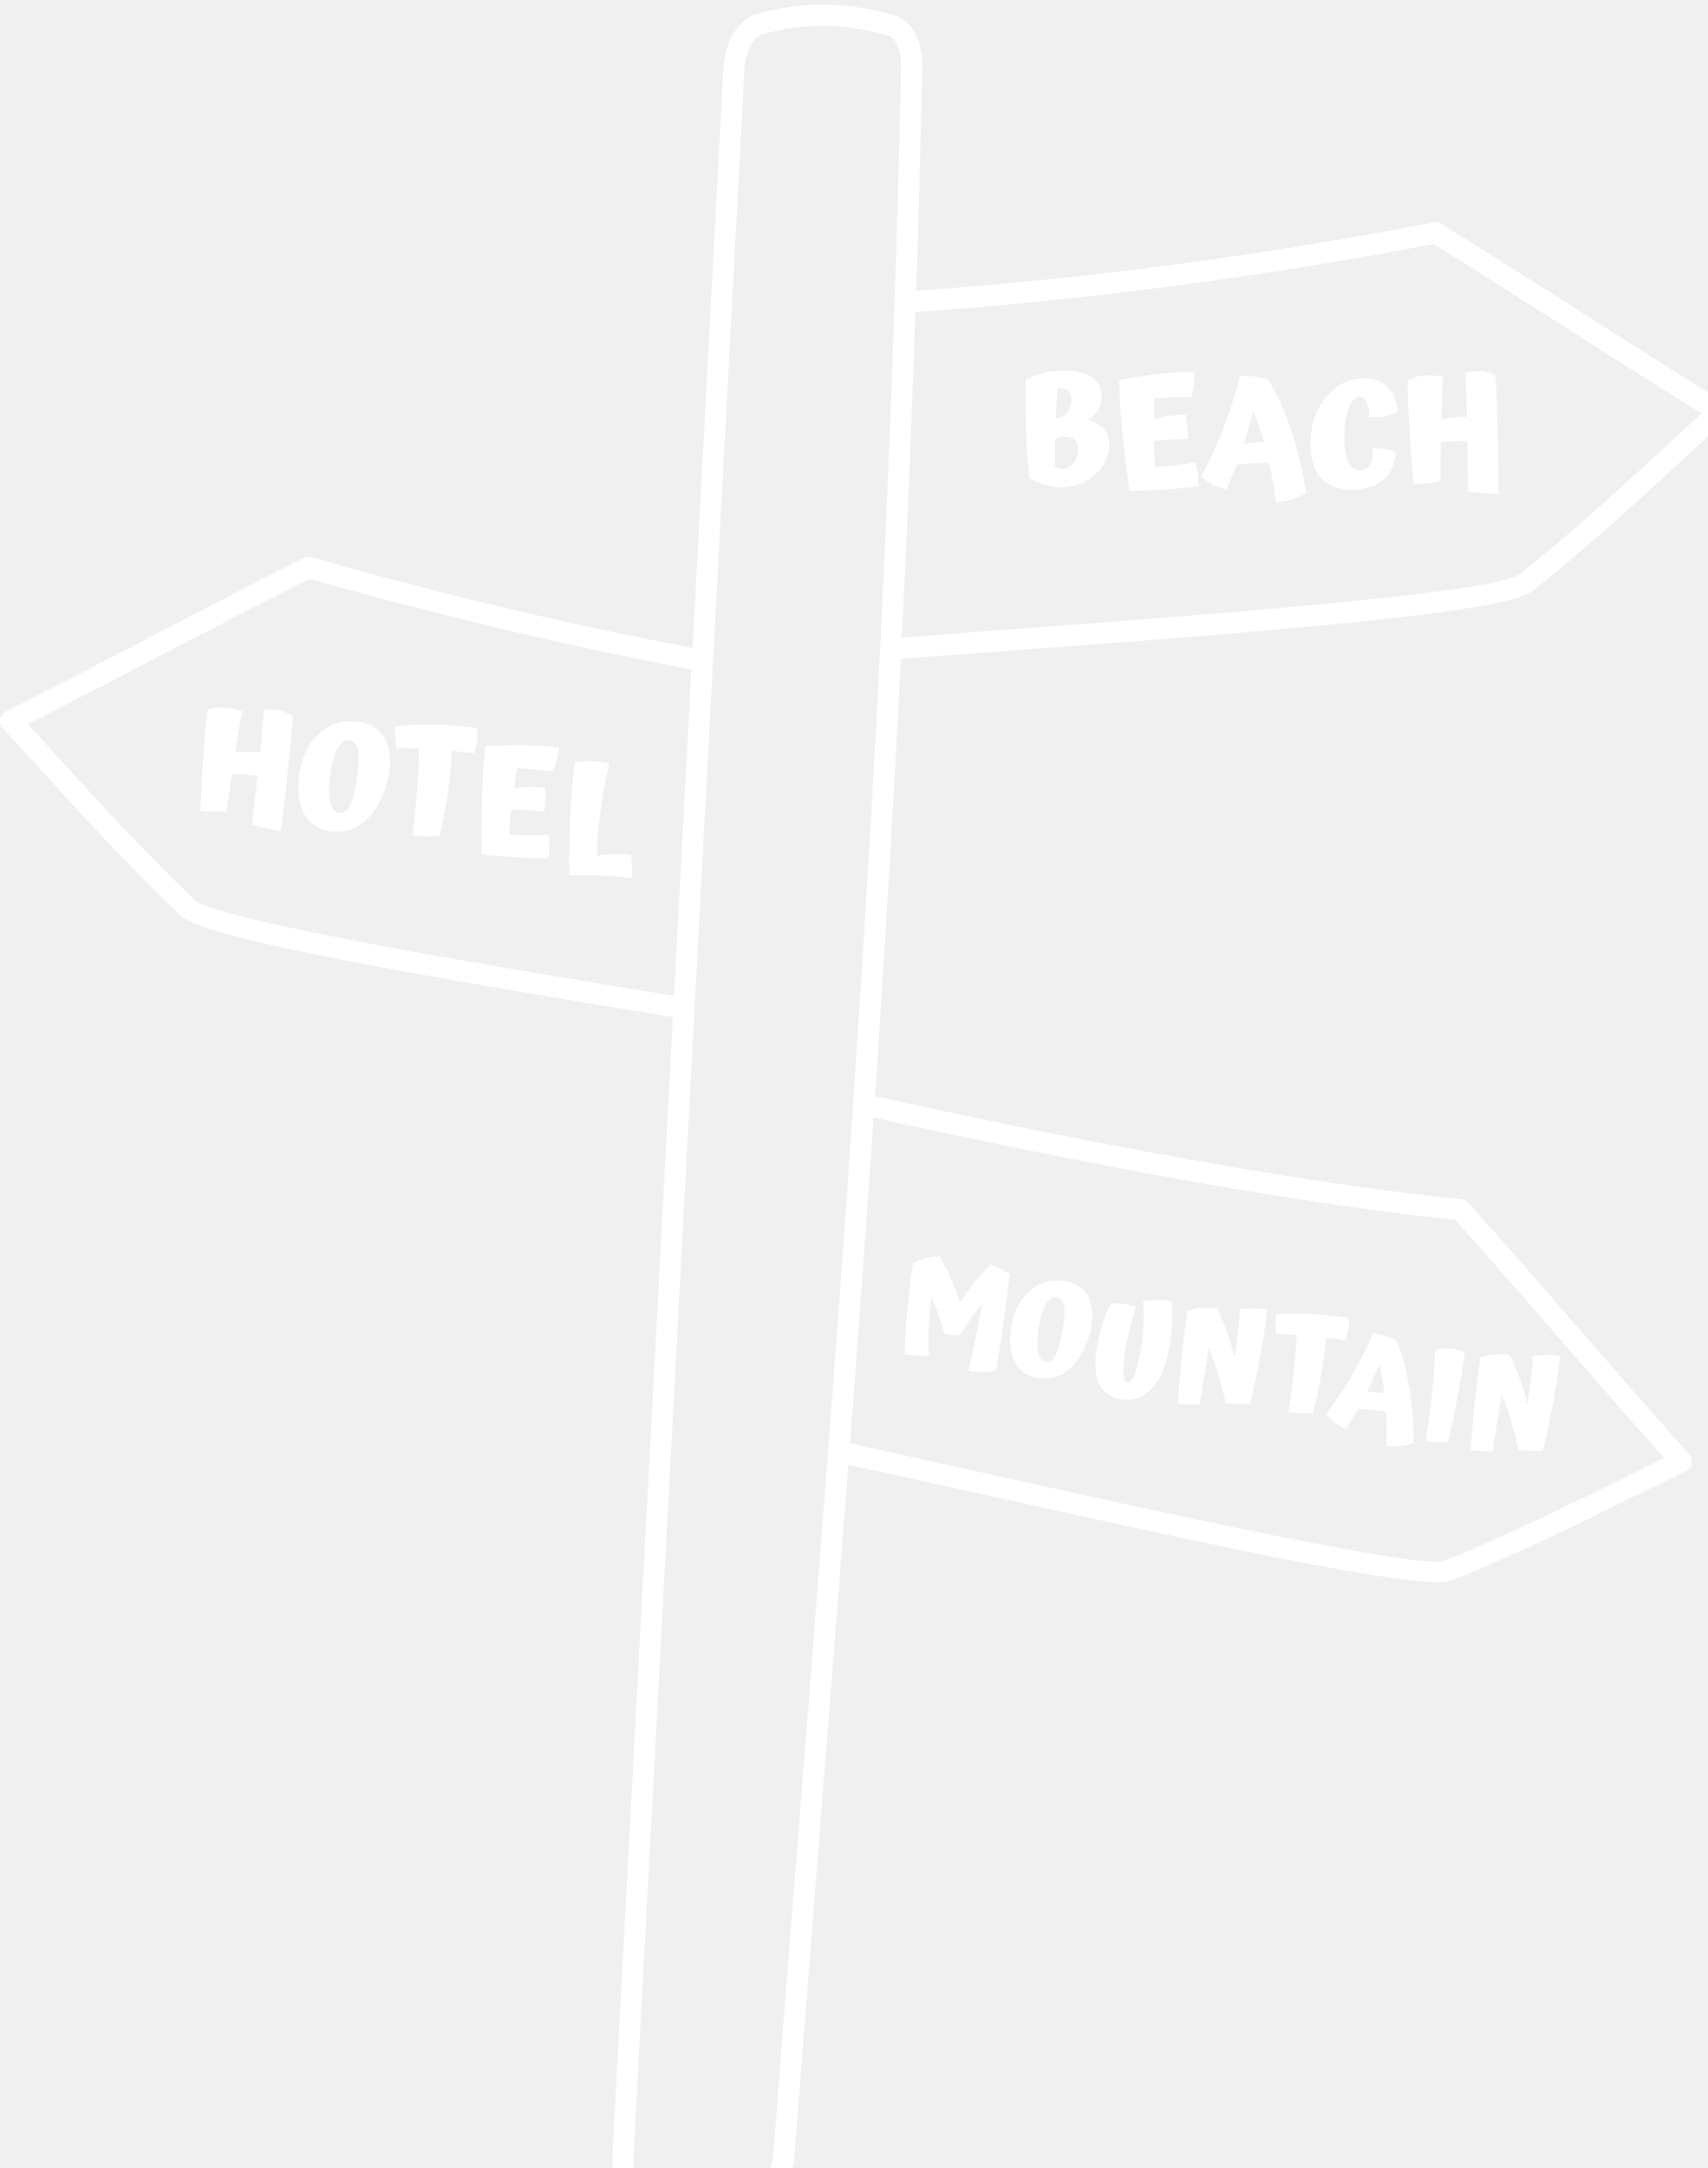
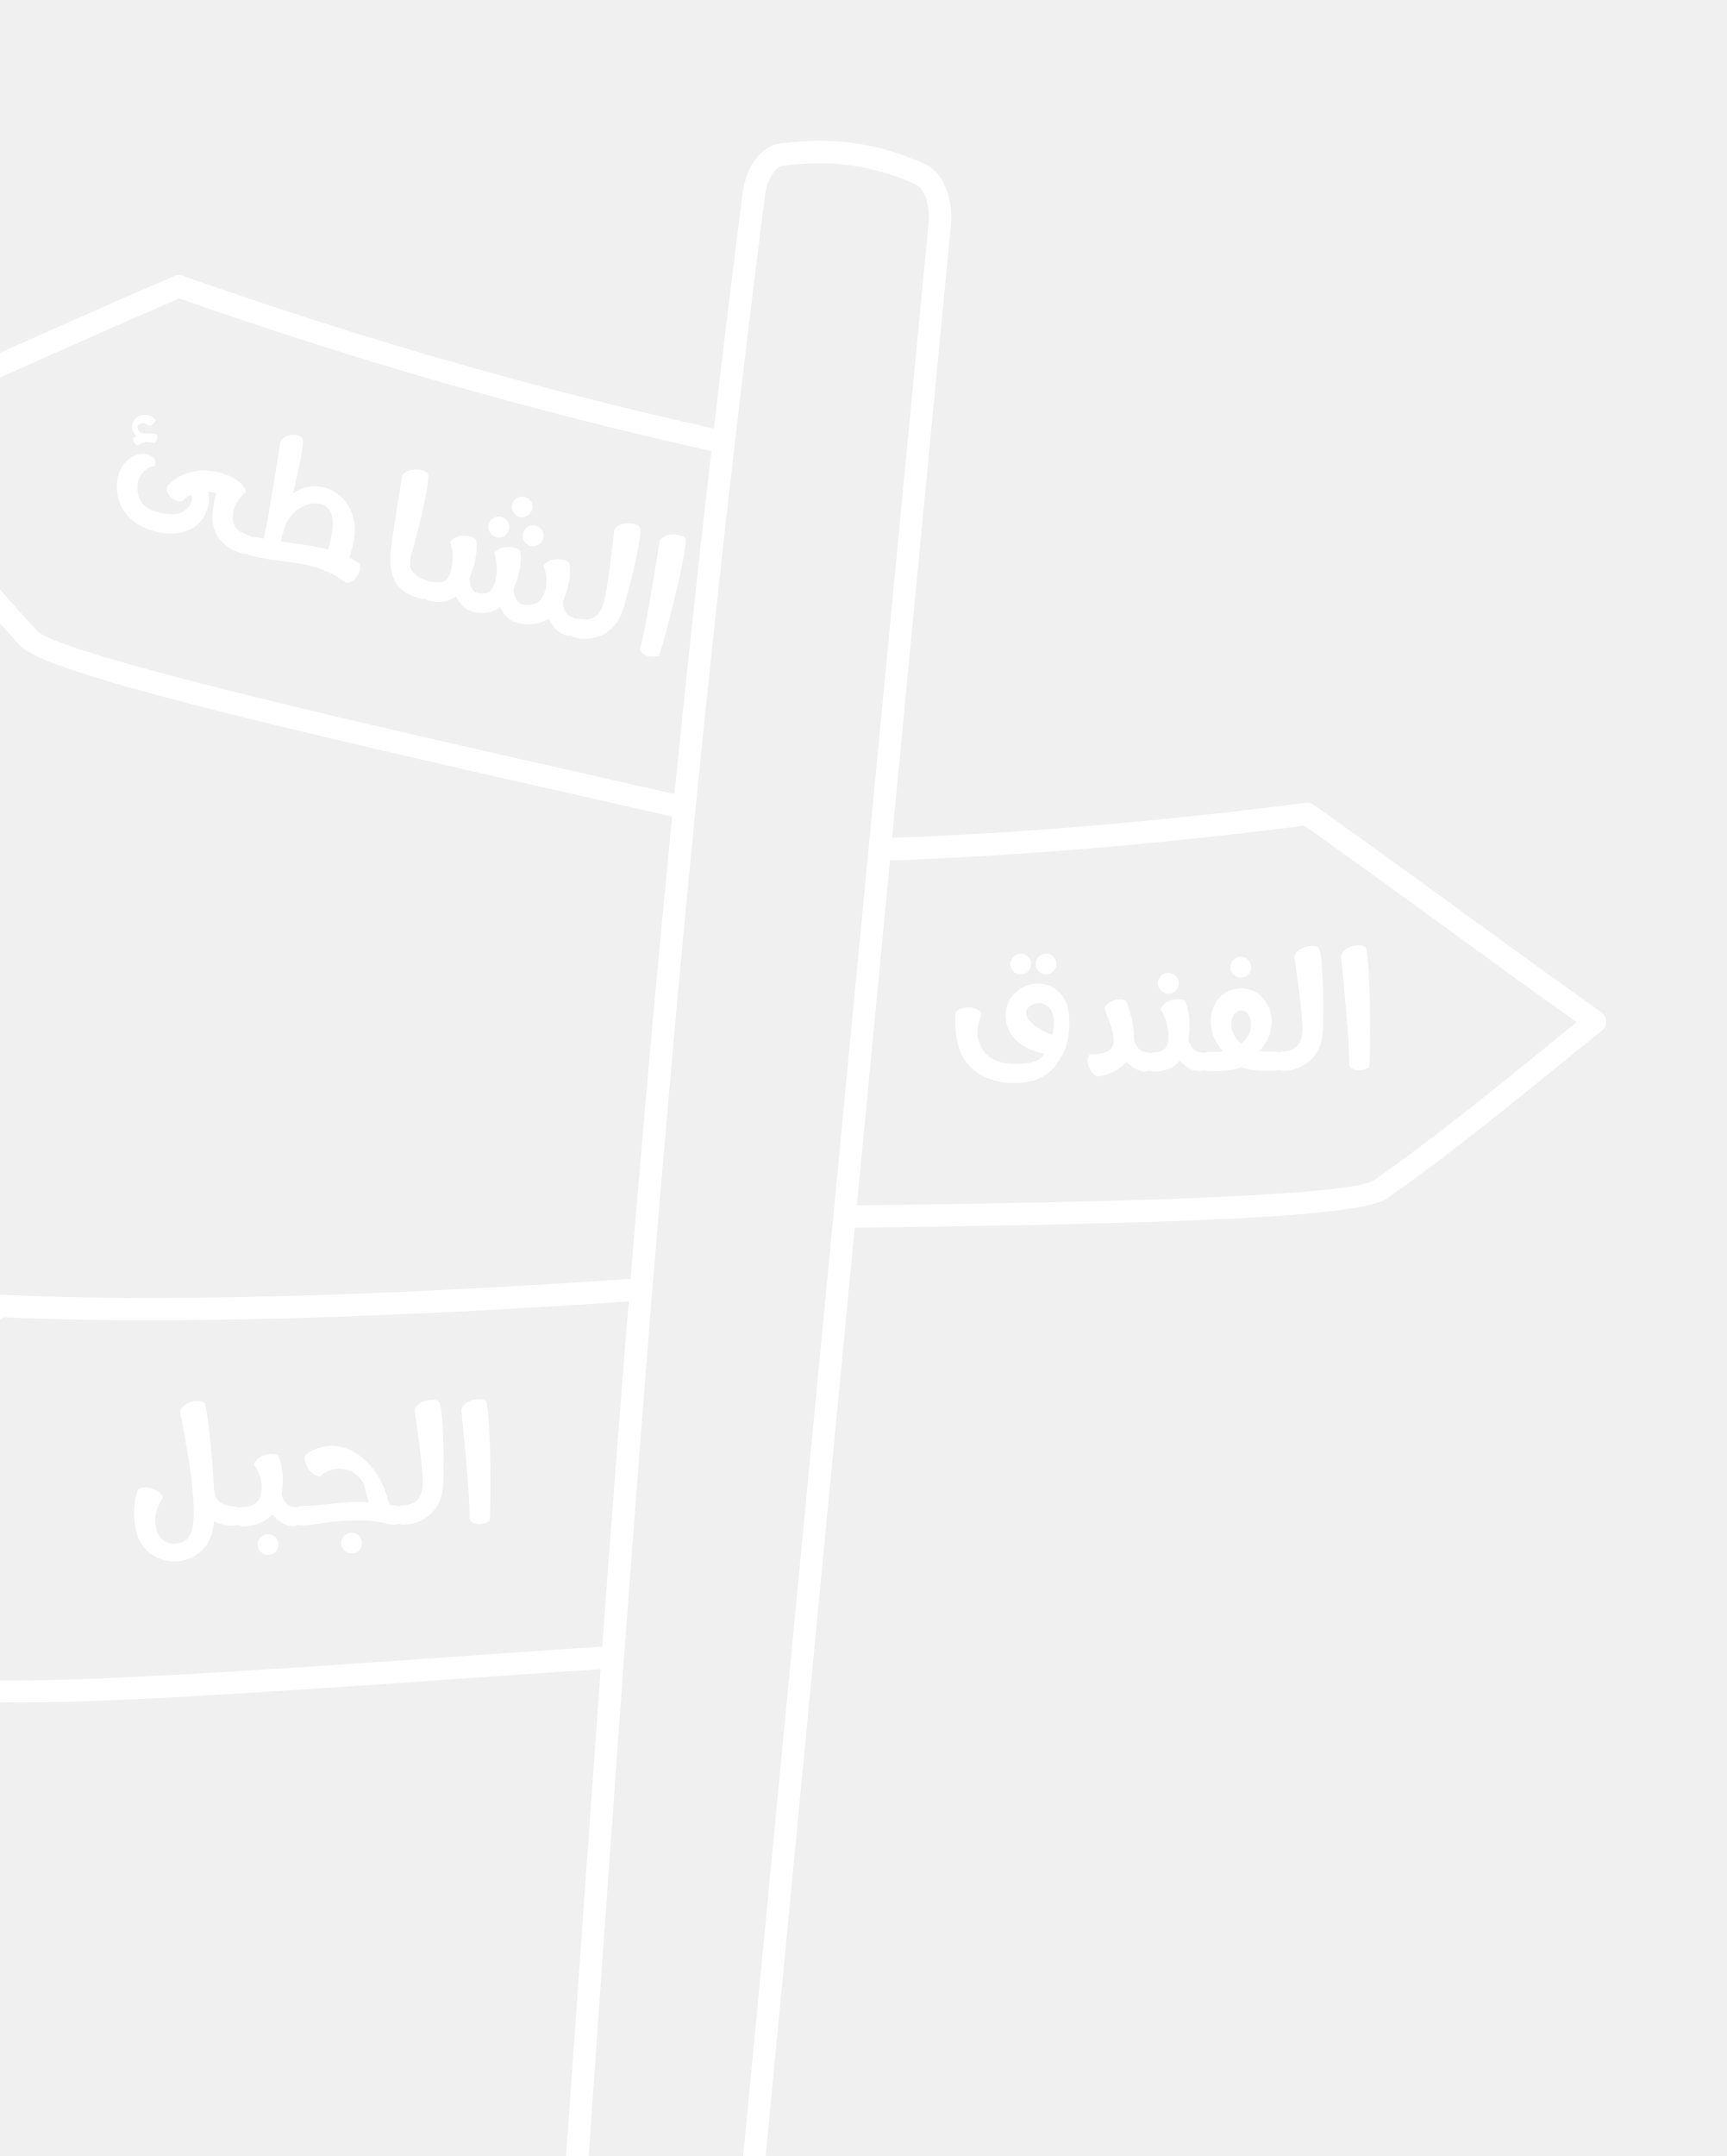
- <svg xmlns="http://www.w3.org/2000/svg" width="282" height="358" viewBox="0 0 282 358" fill="none">
-   <path d="M0.951 117.497C9.362 113.266 17.404 109.061 25.188 105.003C33.206 100.822 41.482 96.505 50.164 92.14C50.557 91.943 51 91.894 51.43 92.017C73.073 98.165 93.671 103.072 114.392 106.995L119.495 11.028C119.79 6.724 122.016 3.146 124.918 2.334C132.555 0.182 139.589 0.231 147.705 2.518C150.521 3.305 152.427 6.798 152.341 11.004C152.058 23.596 151.726 35.905 151.32 48.005C179.714 46.001 207.702 42.312 236.797 36.729C237.228 36.643 237.67 36.729 238.052 36.963C246.18 41.992 253.952 46.948 261.465 51.744C268.967 56.54 276.738 61.495 284.855 66.513C285.322 66.796 285.629 67.287 285.679 67.841C285.728 68.382 285.519 68.923 285.113 69.292C283.145 71.087 281.215 72.87 279.309 74.629C270.701 82.561 262.56 90.049 253.263 97.514C248.689 101.178 212.166 104.117 161.072 107.868C156.841 108.175 152.747 108.483 148.799 108.778C147.729 129.966 146.512 150.736 145.159 171.407C145.159 171.481 145.184 171.555 145.184 171.629C145.184 171.678 145.147 171.715 145.135 171.764C144.938 174.85 144.729 177.925 144.52 181.011C168.032 186.213 210.445 194.993 241.347 198.006C241.778 198.043 242.184 198.252 242.479 198.584C248.947 205.802 255.071 212.849 260.986 219.649C266.765 226.289 272.73 233.151 279.013 240.173C279.382 240.579 279.53 241.132 279.419 241.673C279.309 242.214 278.964 242.669 278.472 242.903C276.037 244.096 273.627 245.276 271.242 246.444C260.777 251.597 250.902 256.454 239.921 260.943C237.67 261.865 228.927 260.684 215.019 258.004C201.419 255.384 182.874 251.326 160.629 246.383C153.484 244.797 146.549 243.259 140.117 241.857C138.556 262.394 136.908 283.237 135.223 304.696C133.895 321.555 132.542 338.685 131.19 356.233C130.882 360.205 128.533 363.292 125.767 363.402L106.94 364.804C106.595 364.816 106.263 364.792 105.931 364.73C104.984 364.546 104.099 364.054 103.361 363.292C101.775 361.668 100.951 358.951 101.148 356.024L111.145 167.952C89.269 164.386 71.376 161.348 57.972 158.766C41.519 155.593 31.804 153.085 29.726 151.117C21.13 142.903 13.703 134.737 5.833 126.117C4.062 124.174 2.279 122.219 0.459 120.239C0.09 119.833 -0.07 119.28 0.028 118.739C0.127 118.198 0.471 117.743 0.963 117.497H0.951ZM160.801 104.376C195.122 101.855 246.979 98.055 251.062 94.784C260.26 87.393 268.364 79.941 276.923 72.059C278.288 70.804 279.653 69.538 281.043 68.271C273.615 63.66 266.483 59.11 259.572 54.695C252.243 50.022 244.68 45.189 236.785 40.295C207.666 45.853 179.64 49.518 151.197 51.523C150.57 69.87 149.82 87.725 148.959 105.261C152.783 104.978 156.731 104.683 160.801 104.388V104.376ZM161.391 242.989C192.208 249.826 234.412 259.184 238.605 257.721C249.463 253.281 259.301 248.436 269.704 243.321C271.414 242.485 273.135 241.636 274.869 240.775C269.139 234.332 263.654 228.036 258.354 221.936C252.575 215.296 246.611 208.434 240.327 201.412C209.547 198.326 167.798 189.718 144.286 184.528C143.069 202.396 141.765 220.264 140.4 238.353C146.979 239.779 154.075 241.366 161.404 242.989H161.391ZM104.628 356.233C104.628 356.233 104.628 356.245 104.628 356.258C104.468 358.57 105.193 360.18 105.857 360.869C106.312 361.336 106.669 361.324 106.731 361.324L125.558 359.935C126.308 359.91 127.513 358.348 127.697 355.987C129.05 338.427 130.403 321.297 131.731 304.438C135.076 262.037 138.224 222.084 140.929 182.057C140.929 182.044 140.929 182.02 140.929 182.007C142.589 157.339 144.089 132.634 145.356 107.315C145.356 107.302 145.356 107.29 145.356 107.278C145.356 107.229 145.368 107.179 145.368 107.13C146.29 88.512 147.102 69.55 147.754 50.022C147.754 50.022 147.754 50.022 147.754 49.998C147.754 49.973 147.754 49.961 147.754 49.936C148.184 37.196 148.541 24.211 148.836 10.917C148.898 8.187 147.803 6.171 146.758 5.876C145.454 5.507 144.175 5.212 142.921 4.966C137.018 3.822 131.62 4.068 125.853 5.691C124.598 6.048 123.172 8.224 122.975 11.237L104.628 356.221V356.233ZM8.403 123.768C16.236 132.352 23.627 140.468 32.124 148.596C35.801 152.101 85.58 160.266 111.33 164.447L114.195 110.524C93.437 106.601 72.778 101.707 51.123 95.571C42.687 99.813 34.62 104.031 26.799 108.102C19.642 111.828 12.264 115.677 4.578 119.575C5.87 120.977 7.136 122.379 8.403 123.756V123.768Z" fill="white" />
-   <path d="M183.207 73.215C183.207 75.256 182.42 76.978 180.846 78.367C179.272 79.769 177.353 80.458 175.09 80.458C174.254 80.458 173.418 80.335 172.557 80.076C171.696 79.818 170.86 79.449 170.036 78.933C169.815 76.99 169.655 74.985 169.544 72.919C169.434 70.841 169.385 68.652 169.385 66.341C169.385 65.332 169.385 64.57 169.397 64.066C169.397 63.561 169.422 63.094 169.434 62.651C170.405 62.184 171.414 61.815 172.459 61.569C173.504 61.323 174.549 61.188 175.582 61.188C177.648 61.188 179.235 61.545 180.317 62.27C181.399 62.983 181.94 64.016 181.94 65.369C181.94 66.193 181.756 66.943 181.387 67.607C181.018 68.271 180.489 68.849 179.776 69.341C180.858 69.661 181.694 70.165 182.297 70.854C182.899 71.53 183.194 72.329 183.194 73.215H183.207ZM174.254 77.076C174.488 77.199 174.709 77.285 174.918 77.346C175.127 77.408 175.324 77.433 175.533 77.433C176.209 77.433 176.8 77.113 177.316 76.449C177.821 75.797 178.079 75.047 178.079 74.223C178.079 73.534 177.882 73.006 177.488 72.637C177.095 72.28 176.505 72.096 175.742 72.096C175.521 72.096 175.287 72.12 175.054 72.169C174.82 72.219 174.549 72.305 174.267 72.428C174.254 72.661 174.242 72.919 174.242 73.178C174.242 73.436 174.242 73.842 174.242 74.383C174.242 75.145 174.242 75.711 174.242 76.08C174.242 76.449 174.242 76.793 174.267 77.088L174.254 77.076ZM176.984 66.082C176.984 65.406 176.8 64.902 176.431 64.558C176.062 64.225 175.509 64.053 174.783 64.053H174.709C174.623 65 174.549 65.898 174.488 66.746C174.426 67.595 174.377 68.406 174.34 69.181C175.201 68.997 175.865 68.64 176.308 68.099C176.763 67.558 176.984 66.882 176.984 66.082Z" fill="white" />
-   <path d="M197.926 80.236C197.434 80.384 195.86 80.568 193.204 80.765C190.548 80.962 188.334 81.06 186.551 81.06C186.133 78.379 185.752 75.256 185.408 71.677C185.064 68.099 184.879 65.135 184.842 62.75C187.449 62.27 189.724 61.914 191.642 61.705C193.561 61.495 195.455 61.397 197.299 61.397C197.299 62.024 197.262 62.688 197.188 63.377C197.115 64.078 196.992 64.803 196.82 65.566C195.873 65.566 194.889 65.578 193.868 65.615C192.848 65.652 191.79 65.701 190.696 65.763C190.659 66.132 190.634 66.562 190.622 67.041C190.61 67.521 190.585 68.247 190.573 69.206C191.433 68.948 192.306 68.763 193.167 68.652C194.028 68.542 194.913 68.48 195.811 68.48C195.946 69.07 196.045 69.673 196.119 70.3C196.18 70.927 196.217 71.665 196.217 72.501C195.258 72.501 194.299 72.526 193.339 72.587C192.393 72.649 191.47 72.723 190.573 72.821C190.585 73.584 190.61 74.321 190.646 75.047C190.683 75.772 190.733 76.461 190.794 77.125C191.286 77.125 192.319 77.027 193.893 76.842C195.467 76.645 196.66 76.473 197.447 76.326C197.582 76.682 197.693 77.26 197.791 78.06C197.877 78.859 197.926 79.597 197.926 80.249V80.236Z" fill="white" />
-   <path d="M215.77 81.392C215.179 81.773 214.466 82.105 213.642 82.364C212.818 82.622 211.834 82.819 210.703 82.954C210.605 81.945 210.47 80.888 210.285 79.781C210.113 78.675 209.879 77.555 209.609 76.412C208.527 76.424 207.555 76.461 206.682 76.51C205.821 76.559 204.997 76.633 204.235 76.732C203.964 77.494 203.682 78.219 203.399 78.908C203.104 79.597 202.821 80.236 202.526 80.802C201.689 80.667 200.915 80.396 200.177 80.003C199.439 79.609 198.861 79.142 198.431 78.601C199.734 76.191 200.878 73.756 201.849 71.309C202.821 68.861 203.829 65.775 204.887 62.049C205.711 62.049 206.461 62.086 207.137 62.172C207.801 62.246 208.551 62.393 209.363 62.59C210.838 64.914 212.105 67.681 213.199 70.89C214.282 74.1 215.13 77.605 215.757 81.417L215.77 81.392ZM207.014 67.828C206.793 68.652 206.547 69.525 206.276 70.46C206.006 71.382 205.711 72.329 205.415 73.288C205.993 73.202 206.559 73.141 207.1 73.092C207.654 73.043 208.207 73.006 208.773 72.993C208.49 72.046 208.194 71.149 207.912 70.288C207.629 69.427 207.334 68.615 207.026 67.841L207.014 67.828Z" fill="white" />
-   <path d="M226.665 74.063C227.353 74.002 228.091 74.038 228.866 74.174C229.641 74.321 230.194 74.518 230.526 74.764C230.391 76.707 229.678 78.207 228.399 79.277C227.12 80.347 225.374 80.876 223.148 80.876C221.045 80.876 219.41 80.224 218.217 78.921C217.024 77.617 216.434 75.772 216.446 73.387C216.446 70.312 217.294 67.73 218.991 65.627C220.688 63.525 222.828 62.467 225.398 62.467C226.972 62.467 228.239 62.959 229.21 63.93C230.182 64.902 230.735 66.254 230.883 67.988C229.985 68.382 229.21 68.628 228.571 68.751C227.931 68.874 227.12 68.923 226.136 68.923C226.136 67.829 226.001 66.98 225.718 66.39C225.435 65.799 225.042 65.504 224.537 65.504C223.824 65.504 223.234 66.156 222.754 67.447C222.275 68.751 222.041 70.312 222.041 72.145C222.041 73.928 222.25 75.305 222.681 76.252C223.111 77.211 223.726 77.678 224.525 77.678C225.337 77.678 225.927 77.359 226.308 76.719C226.677 76.08 226.8 75.182 226.665 74.038V74.063Z" fill="white" />
-   <path d="M247.041 62.073C247.176 64.84 247.287 68.074 247.373 71.788C247.459 75.502 247.509 78.748 247.509 81.552C246.574 81.552 245.615 81.503 244.606 81.429C243.61 81.343 242.885 81.232 242.442 81.097C242.442 80.003 242.442 78.724 242.417 77.248C242.405 75.785 242.393 74.297 242.368 72.796C241.532 72.809 240.757 72.846 240.032 72.883C239.306 72.919 238.618 72.981 237.978 73.067C237.954 73.916 237.941 74.801 237.941 75.736C237.941 76.67 237.929 77.9 237.929 79.412C237.486 79.548 236.81 79.671 235.912 79.769C235.002 79.867 234.191 79.917 233.453 79.917C233.096 75.613 232.863 72.157 232.715 69.525C232.567 66.894 232.506 64.668 232.506 62.824C232.912 62.553 233.416 62.344 234.031 62.196C234.646 62.049 235.273 61.975 235.912 61.975C236.392 61.975 236.822 62 237.204 62.049C237.597 62.098 237.978 62.172 238.372 62.282C238.31 63.045 238.249 64.016 238.187 65.209C238.138 66.402 238.089 67.742 238.052 69.23C238.802 69.12 239.515 69.021 240.216 68.948C240.905 68.874 241.606 68.825 242.307 68.812C242.27 67.349 242.221 65.984 242.159 64.73C242.098 63.475 242.024 62.43 241.962 61.581C242.368 61.483 242.75 61.409 243.094 61.36C243.438 61.311 243.807 61.286 244.176 61.286C244.717 61.286 245.246 61.36 245.75 61.508C246.254 61.655 246.685 61.852 247.041 62.098V62.073Z" fill="white" />
-   <path d="M48.381 118.37C48.172 121.051 47.877 124.186 47.495 127.765C47.126 131.355 46.757 134.491 46.413 137.184C45.515 137.074 44.593 136.901 43.634 136.705C42.675 136.496 41.998 136.299 41.593 136.115C41.728 135.057 41.876 133.815 42.048 132.401C42.208 130.987 42.38 129.56 42.552 128.109C41.752 128.023 40.99 127.949 40.289 127.9C39.576 127.851 38.912 127.826 38.285 127.826C38.162 128.638 38.039 129.486 37.916 130.396C37.793 131.294 37.633 132.475 37.448 133.938C37.006 134.012 36.342 134.049 35.456 134.024C34.571 134.012 33.772 133.95 33.071 133.864C33.267 129.683 33.452 126.314 33.649 123.756C33.833 121.21 34.054 119.046 34.276 117.275C34.706 117.066 35.223 116.931 35.825 116.857C36.428 116.783 37.043 116.796 37.67 116.869C38.125 116.931 38.543 117.005 38.912 117.103C39.281 117.201 39.65 117.324 40.006 117.472C39.846 118.198 39.662 119.132 39.465 120.276C39.268 121.419 39.059 122.711 38.838 124.137C39.576 124.113 40.277 124.113 40.953 124.137C41.63 124.149 42.306 124.186 42.982 124.26C43.13 122.846 43.253 121.53 43.339 120.3C43.425 119.083 43.499 118.062 43.536 117.238C43.941 117.189 44.31 117.165 44.655 117.165C44.999 117.165 45.343 117.177 45.7 117.226C46.216 117.3 46.721 117.435 47.188 117.632C47.655 117.829 48.049 118.075 48.368 118.37H48.381Z" fill="white" />
-   <path d="M59.116 119.194C61.071 119.452 62.51 120.288 63.408 121.69C64.305 123.104 64.613 124.973 64.305 127.322C64.146 128.589 63.801 129.855 63.285 131.122C62.768 132.388 62.153 133.483 61.416 134.405C60.506 135.512 59.473 136.299 58.317 136.791C57.161 137.27 55.894 137.43 54.541 137.258C52.586 137 51.147 136.053 50.25 134.405C49.352 132.757 49.069 130.654 49.401 128.084C49.782 125.145 50.864 122.846 52.66 121.186C54.455 119.526 56.595 118.862 59.091 119.181L59.116 119.194ZM55.992 134.221C56.73 134.319 57.345 133.889 57.825 132.929C58.317 131.97 58.71 130.322 59.018 128.011C59.276 126.018 59.3 124.567 59.091 123.694C58.882 122.821 58.403 122.329 57.653 122.231C56.903 122.133 56.251 122.6 55.722 123.621C55.181 124.641 54.787 126.129 54.529 128.072C54.283 129.929 54.295 131.392 54.541 132.474C54.787 133.557 55.279 134.135 55.992 134.233V134.221Z" fill="white" />
-   <path d="M72.63 138.02C71.893 138.107 71.167 138.143 70.466 138.131C69.765 138.131 68.978 138.057 68.117 137.947C68.412 135.672 68.671 133.212 68.88 130.556C69.089 127.9 69.212 125.6 69.224 123.645C69.015 123.645 68.597 123.621 67.982 123.596C67.367 123.571 66.556 123.547 65.523 123.51C65.387 122.92 65.301 122.305 65.264 121.69C65.227 121.075 65.252 120.485 65.326 119.907C67.625 119.698 69.814 119.612 71.868 119.661C73.934 119.698 76.246 119.894 78.803 120.227C78.853 120.509 78.865 120.829 78.865 121.186C78.865 121.542 78.828 121.924 78.779 122.354C78.742 122.649 78.681 122.956 78.594 123.301C78.508 123.633 78.398 124.002 78.238 124.395C77.623 124.321 77.008 124.235 76.418 124.174C75.828 124.112 75.25 124.051 74.672 124.014C74.61 125.022 74.524 126.08 74.413 127.174C74.303 128.269 74.18 129.388 74.02 130.544C73.885 131.614 73.7 132.77 73.467 133.999C73.245 135.229 72.962 136.569 72.618 138.02H72.63Z" fill="white" />
-   <path d="M90.597 141.685C90.105 141.771 88.568 141.747 85.986 141.611C83.403 141.476 81.251 141.292 79.542 141.07C79.468 138.439 79.493 135.377 79.603 131.884C79.714 128.392 79.898 125.502 80.169 123.215C82.739 123.067 84.977 123.018 86.859 123.055C88.74 123.092 90.572 123.227 92.343 123.461C92.269 124.063 92.146 124.69 91.987 125.355C91.827 126.019 91.618 126.707 91.359 127.42C90.449 127.297 89.49 127.199 88.506 127.101C87.522 127.002 86.49 126.929 85.432 126.855C85.346 127.211 85.272 127.617 85.198 128.072C85.125 128.527 85.014 129.228 84.879 130.15C85.74 130.015 86.6 129.941 87.449 129.941C88.297 129.941 89.158 129.991 90.019 130.101C90.08 130.691 90.093 131.282 90.08 131.897C90.068 132.511 90.007 133.212 89.908 134.024C88.974 133.901 88.051 133.815 87.129 133.753C86.207 133.692 85.309 133.655 84.424 133.643C84.35 134.381 84.276 135.094 84.215 135.795C84.153 136.496 84.116 137.172 84.104 137.812C84.571 137.873 85.592 137.91 87.129 137.922C88.666 137.922 89.835 137.922 90.621 137.873C90.708 138.23 90.744 138.808 90.732 139.582C90.732 140.369 90.671 141.07 90.597 141.71V141.685Z" fill="white" />
-   <path d="M104.234 141.193C104.308 141.636 104.357 142.251 104.382 143.038C104.406 143.825 104.382 144.489 104.308 145.018C102.685 144.809 101.135 144.661 99.647 144.587C98.159 144.513 96.29 144.477 94.04 144.501C93.966 142.029 94.015 138.918 94.187 135.168C94.36 131.417 94.618 128.306 94.938 125.834C95.712 125.736 96.475 125.686 97.213 125.686C97.95 125.686 98.676 125.723 99.401 125.822C99.61 125.846 99.82 125.883 100.029 125.92C100.225 125.957 100.447 126.006 100.668 126.068C100.434 126.867 100.188 127.937 99.93 129.277C99.672 130.618 99.438 132.056 99.242 133.581C98.959 135.795 98.774 137.43 98.688 138.512C98.602 139.595 98.578 140.517 98.615 141.304C99.561 141.156 100.533 141.082 101.529 141.058C102.525 141.033 103.423 141.083 104.234 141.193Z" fill="white" />
-   <path d="M164.576 226.302C163.728 226.474 162.965 226.572 162.277 226.572C161.588 226.572 160.801 226.511 159.94 226.375C160.297 224.937 160.678 223.264 161.072 221.334C161.465 219.403 161.871 217.349 162.277 215.185C161.6 215.997 160.949 216.833 160.334 217.718C159.719 218.591 159.141 219.501 158.588 220.448C158.219 220.497 157.801 220.485 157.309 220.424C156.817 220.362 156.362 220.251 155.919 220.092C155.649 219.083 155.341 218.099 155.009 217.116C154.677 216.144 154.308 215.185 153.903 214.25C153.62 215.997 153.447 217.73 153.374 219.477C153.3 221.211 153.337 222.686 153.484 223.867C153.079 223.916 152.464 223.928 151.652 223.879C150.84 223.842 150.09 223.768 149.414 223.658C149.439 221.727 149.586 219.28 149.869 216.316C150.152 213.353 150.459 210.758 150.816 208.52C151.505 208.188 152.255 207.93 153.042 207.745C153.841 207.561 154.567 207.475 155.231 207.499C156.054 209 156.743 210.365 157.26 211.594C157.788 212.812 158.207 213.992 158.539 215.124C159.289 213.943 160.088 212.824 160.936 211.766C161.785 210.709 162.646 209.737 163.556 208.852C164.121 209.036 164.675 209.258 165.228 209.504C165.782 209.762 166.298 210.057 166.778 210.377C166.569 212.369 166.261 214.791 165.855 217.632C165.45 220.473 165.019 223.363 164.552 226.289L164.576 226.302Z" fill="white" />
-   <path d="M175.853 211.557C177.587 211.828 178.841 212.615 179.616 213.894C180.391 215.173 180.6 216.857 180.28 218.923C180.095 220.042 179.763 221.161 179.284 222.28C178.792 223.387 178.214 224.346 177.538 225.158C176.701 226.117 175.767 226.806 174.721 227.199C173.676 227.605 172.557 227.703 171.352 227.519C169.618 227.248 168.364 226.363 167.602 224.875C166.839 223.387 166.642 221.506 167.011 219.231C167.429 216.624 168.45 214.607 170.086 213.168C171.721 211.742 173.652 211.201 175.865 211.557H175.853ZM172.693 224.851C173.344 224.961 173.898 224.592 174.365 223.744C174.82 222.895 175.226 221.444 175.545 219.391C175.828 217.62 175.89 216.341 175.718 215.554C175.558 214.767 175.14 214.324 174.476 214.214C173.812 214.103 173.221 214.496 172.717 215.394C172.213 216.292 171.819 217.595 171.549 219.329C171.291 220.977 171.254 222.28 171.451 223.252C171.647 224.223 172.065 224.752 172.705 224.851H172.693Z" fill="white" />
-   <path d="M193.512 214.828C193.598 216.378 193.61 217.644 193.585 218.653C193.548 219.649 193.462 220.583 193.327 221.444C192.774 224.937 191.802 227.482 190.4 229.105C189.011 230.729 187.228 231.368 185.051 231.024C183.366 230.753 182.198 229.917 181.534 228.491C180.87 227.076 180.723 225.158 181.116 222.748C181.35 221.26 181.731 219.747 182.235 218.21C182.752 216.661 183.182 215.677 183.539 215.222C183.821 215.197 184.178 215.185 184.584 215.197C184.99 215.21 185.383 215.246 185.752 215.308C186.207 215.382 186.588 215.468 186.896 215.579C187.215 215.689 187.449 215.812 187.609 215.935C187.215 217.066 186.883 218.21 186.601 219.354C186.318 220.497 186.084 221.592 185.924 222.625C185.654 224.359 185.531 225.724 185.568 226.72C185.605 227.728 185.814 228.257 186.17 228.318C186.613 228.392 187.043 227.888 187.461 226.806C187.867 225.724 188.236 224.137 188.568 222.059C188.728 221.026 188.839 219.907 188.875 218.714C188.912 217.521 188.888 216.255 188.789 214.914C189.392 214.755 190.154 214.681 191.052 214.669C191.962 214.669 192.774 214.705 193.499 214.828H193.512Z" fill="white" />
-   <path d="M198.836 227.703L198.172 231.897C197.779 231.946 197.213 231.971 196.5 231.934C195.774 231.909 195.122 231.848 194.544 231.762C194.766 228.577 195.012 225.687 195.282 223.092C195.553 220.497 195.836 218.308 196.119 216.525C196.229 216.464 196.315 216.427 196.377 216.415C196.438 216.39 196.5 216.378 196.561 216.353C197.176 216.157 197.865 216.021 198.627 215.96C199.39 215.898 200.177 215.911 200.976 216.009C201.64 217.398 202.218 218.751 202.685 220.055C203.152 221.358 203.558 222.748 203.903 224.199C204.173 222.465 204.382 220.928 204.53 219.563C204.677 218.21 204.751 217.091 204.751 216.218C205.538 216.107 206.313 216.046 207.075 216.046C207.838 216.046 208.575 216.095 209.301 216.206C209.215 217.03 209.117 217.829 209.006 218.591C208.895 219.354 208.785 220.104 208.674 220.817C208.391 222.588 208.059 224.432 207.666 226.363C207.272 228.294 206.879 230.138 206.46 231.897C205.538 231.897 204.776 231.885 204.185 231.86C203.583 231.835 203.017 231.786 202.464 231.725C201.898 229.339 201.406 227.494 201 226.179C200.595 224.863 200.152 223.658 199.672 222.551C199.562 223.141 199.451 223.793 199.34 224.506C199.23 225.219 199.058 226.277 198.836 227.667V227.703Z" fill="white" />
-   <path d="M216.827 233.336C216.163 233.397 215.524 233.409 214.896 233.385C214.269 233.36 213.568 233.286 212.806 233.163C213.126 231.147 213.421 228.958 213.667 226.597C213.925 224.236 214.085 222.194 214.159 220.46C213.962 220.448 213.605 220.424 213.052 220.387C212.511 220.35 211.773 220.301 210.863 220.251C210.752 219.71 210.691 219.182 210.678 218.628C210.666 218.075 210.691 217.546 210.777 217.042C212.83 216.907 214.773 216.894 216.618 216.98C218.45 217.079 220.504 217.3 222.779 217.657C222.816 217.915 222.828 218.198 222.803 218.518C222.791 218.837 222.754 219.182 222.693 219.551C222.656 219.809 222.594 220.092 222.508 220.387C222.422 220.682 222.312 221.002 222.164 221.346C221.611 221.26 221.082 221.174 220.553 221.1C220.024 221.026 219.508 220.965 219.004 220.915C218.917 221.813 218.819 222.748 218.684 223.719C218.561 224.691 218.413 225.687 218.253 226.707C218.106 227.654 217.909 228.675 217.676 229.769C217.442 230.864 217.159 232.044 216.827 233.323V233.336Z" fill="white" />
-   <path d="M233.502 238.181C232.936 238.427 232.297 238.611 231.559 238.722C230.821 238.832 229.96 238.869 228.964 238.832C229.014 237.959 229.038 237.037 229.038 236.066C229.038 235.094 229.001 234.11 228.915 233.09C227.981 232.954 227.144 232.856 226.406 232.782C225.656 232.708 224.955 232.659 224.291 232.647C223.959 233.262 223.615 233.84 223.283 234.393C222.939 234.946 222.607 235.451 222.287 235.893C221.598 235.672 220.959 235.328 220.381 234.897C219.803 234.467 219.373 233.975 219.077 233.459C220.516 231.577 221.82 229.646 222.976 227.691C224.131 225.724 225.423 223.227 226.825 220.178C227.538 220.288 228.165 220.424 228.731 220.583C229.296 220.743 229.911 220.965 230.575 221.247C231.522 223.436 232.235 225.97 232.727 228.859C233.219 231.737 233.477 234.86 233.49 238.193L233.502 238.181ZM227.845 225.404C227.55 226.08 227.218 226.793 226.861 227.556C226.505 228.306 226.136 229.081 225.742 229.855C226.247 229.855 226.739 229.88 227.218 229.917C227.698 229.954 228.177 229.991 228.657 230.052C228.534 229.204 228.411 228.392 228.288 227.617C228.153 226.843 228.017 226.105 227.858 225.404H227.845Z" fill="white" />
-   <path d="M241.458 226.572C241.151 228.527 240.782 230.581 240.351 232.696C239.921 234.824 239.515 236.631 239.134 238.119C238.703 238.168 238.138 238.181 237.425 238.156C236.711 238.131 236.06 238.07 235.457 237.972C235.937 234.959 236.306 232.217 236.564 229.733C236.822 227.249 236.982 225.01 237.031 223.006C237.412 222.834 237.855 222.711 238.347 222.662C238.839 222.613 239.343 222.625 239.872 222.711C240.265 222.772 240.61 222.846 240.917 222.932C241.224 223.018 241.556 223.141 241.913 223.301C241.852 223.744 241.79 224.248 241.716 224.814C241.643 225.367 241.556 225.957 241.458 226.585V226.572Z" fill="white" />
-   <path d="M247.201 235.401L246.537 239.595C246.143 239.644 245.578 239.669 244.864 239.632C244.139 239.607 243.487 239.546 242.909 239.46C243.131 236.275 243.376 233.385 243.659 230.79C243.93 228.195 244.213 226.006 244.495 224.223C244.606 224.162 244.692 224.125 244.754 224.113C244.815 224.088 244.877 224.076 244.938 224.051C245.553 223.855 246.242 223.719 247.004 223.658C247.766 223.596 248.554 223.609 249.353 223.707C250.017 225.096 250.595 226.449 251.062 227.753C251.529 229.056 251.935 230.446 252.28 231.897C252.55 230.163 252.759 228.626 252.907 227.261C253.042 225.908 253.128 224.789 253.128 223.916C253.915 223.805 254.69 223.744 255.452 223.744C256.215 223.744 256.953 223.793 257.678 223.904C257.592 224.728 257.494 225.527 257.383 226.289C257.272 227.052 257.162 227.802 257.051 228.515C256.768 230.286 256.436 232.13 256.042 234.061C255.661 235.992 255.255 237.836 254.837 239.595C253.915 239.595 253.153 239.583 252.562 239.558C251.96 239.533 251.394 239.484 250.828 239.423C250.263 237.037 249.771 235.192 249.365 233.877C248.959 232.561 248.517 231.356 248.037 230.249C247.926 230.839 247.816 231.491 247.705 232.204C247.594 232.917 247.422 233.975 247.201 235.365V235.401Z" fill="white" />
+ <svg xmlns="http://www.w3.org/2000/svg" width="181" height="226" viewBox="0 0 181 226" fill="none">
+   <path d="M167.926 106.128C162.754 102.477 157.825 98.878 153.053 95.404C148.138 91.824 143.064 88.129 137.726 84.36C137.484 84.19 137.194 84.113 136.896 84.152C121.889 86.084 107.702 87.294 93.531 87.837L99.703 23.507C99.936 20.616 98.812 18.014 96.963 17.185C92.099 14.993 87.416 14.324 81.791 15.036C79.84 15.279 78.224 17.412 77.862 20.217C76.795 28.62 75.789 36.839 74.853 44.926C56.169 40.763 37.924 35.52 19.131 28.907C18.854 28.807 18.551 28.82 18.274 28.938C12.367 31.472 6.705 33.993 1.23 36.434C-4.237 38.875 -9.899 41.396 -15.797 43.924C-16.136 44.066 -16.389 44.362 -16.477 44.725C-16.564 45.08 -16.479 45.461 -16.245 45.747C-15.116 47.137 -14.01 48.515 -12.918 49.874C-7.984 56.007 -3.316 61.799 2.122 67.69C4.799 70.583 28.795 76.178 62.401 83.765C65.183 84.391 67.876 85.004 70.472 85.593C69.071 99.791 67.811 113.725 66.65 127.607C66.642 127.656 66.618 127.702 66.611 127.751C66.606 127.784 66.627 127.812 66.63 127.846C66.454 129.919 66.286 131.984 66.118 134.057C49.963 135.173 20.882 136.785 0.03 135.708C-0.26 135.69 -0.55 135.788 -0.78 135.98C-5.801 140.135 -10.576 144.211 -15.187 148.144C-19.693 151.984 -24.343 155.953 -29.222 159.996C-29.508 160.229 -29.661 160.582 -29.641 160.953C-29.622 161.324 -29.438 161.661 -29.134 161.865C-27.634 162.901 -26.149 163.927 -24.679 164.941C-18.233 169.411 -12.15 173.626 -5.294 177.705C-3.89 178.543 2.042 178.629 11.559 178.233C20.865 177.846 33.602 176.996 48.888 175.926C53.798 175.583 58.563 175.252 62.98 174.961C61.972 188.774 60.99 202.8 59.972 217.238C59.175 228.583 58.367 240.109 57.517 251.914C57.326 254.586 58.58 256.873 60.409 257.222L72.79 260.031C73.017 260.074 73.241 260.091 73.468 260.083C74.116 260.055 74.754 259.816 75.32 259.382C76.537 258.461 77.356 256.736 77.517 254.77L89.614 128.699C104.518 128.508 116.72 128.271 125.892 127.89C137.15 127.42 143.861 126.72 145.439 125.619C151.974 121.013 157.727 116.323 163.821 111.375C165.192 110.259 166.573 109.136 167.98 108.001C168.266 107.768 168.428 107.416 168.416 107.046C168.405 106.677 168.221 106.34 167.918 106.127L167.926 106.128ZM62.929 81.469C40.355 76.372 6.247 68.676 3.858 66.094C-1.522 60.262 -6.169 54.498 -11.075 48.403C-11.858 47.433 -12.639 46.454 -13.437 45.474C-8.038 43.147 -2.841 40.832 2.195 38.585C7.535 36.208 13.046 33.748 18.784 31.28C37.596 37.879 55.868 43.109 74.584 47.278C73.172 59.542 71.891 71.491 70.716 83.239C68.201 82.669 65.605 82.079 62.928 81.478L62.929 81.469ZM48.72 173.593C27.544 175.068 -1.455 177.085 -4.098 175.694C-10.877 171.659 -16.936 167.456 -23.345 163.017C-24.398 162.291 -25.459 161.555 -26.526 160.81C-22.073 157.096 -17.798 153.455 -13.665 149.927C-9.16 146.087 -4.509 142.118 0.369 138.075C21.146 139.09 49.769 137.527 65.922 136.42C64.951 148.424 64.037 160.436 63.142 172.602C58.624 172.895 53.747 173.243 48.712 173.591L48.72 173.593ZM75.182 254.562C75.182 254.562 75.18 254.57 75.179 254.578C75.055 256.132 74.412 257.131 73.902 257.522C73.552 257.788 73.317 257.744 73.276 257.738L60.894 254.937C60.397 254.846 59.752 253.687 59.864 252.099C60.715 240.286 61.523 228.759 62.32 217.415C64.322 188.884 66.211 161.999 68.401 135.11C68.403 135.102 68.405 135.086 68.406 135.078C69.761 118.507 71.226 101.928 72.907 84.963C72.909 84.955 72.91 84.947 72.911 84.939C72.916 84.906 72.913 84.872 72.918 84.84C74.16 72.366 75.51 59.675 77.023 46.623C77.023 46.623 77.023 46.623 77.026 46.607C77.028 46.59 77.029 46.582 77.032 46.566C78.016 38.05 79.073 29.379 80.201 20.509C80.433 18.688 81.362 17.456 82.086 17.363C82.99 17.248 83.87 17.179 84.728 17.141C88.768 16.968 92.333 17.67 96.007 19.325C96.806 19.687 97.537 21.276 97.368 23.3L75.183 254.554L75.182 254.562ZM162.346 109.556C156.281 114.484 150.557 119.145 144.095 123.703C141.301 125.668 107.382 126.136 89.841 126.35L93.31 90.204C107.506 89.664 121.733 88.468 136.746 86.546C141.933 90.208 146.877 93.817 151.673 97.304C156.061 100.495 160.584 103.79 165.307 107.149C164.308 107.953 163.326 108.759 162.347 109.548L162.346 109.556Z" fill="white" />
+   <path d="M15.493 43.509C15.857 43.582 16.181 43.779 16.34 44.058C16.34 44.058 16.025 44.62 15.652 44.621C15.019 44.097 14.102 44.392 14.541 45.115C14.747 45.473 15.078 45.452 15.553 45.428C15.805 45.416 16.086 45.439 16.376 45.541C16.592 45.596 16.506 46.349 16.144 46.458C16.144 46.458 15.73 46.277 15.267 46.332C14.796 46.414 14.485 46.699 14.485 46.699C14.109 46.709 13.819 46.004 14.008 45.899C14.114 45.82 14.224 45.762 14.335 45.704C13.798 45.252 13.683 44.573 14.078 44.031C14.32 43.681 14.708 43.511 15.106 43.487C15.232 43.481 15.365 43.486 15.493 43.509ZM22.928 49.524C24.026 49.801 25.392 50.339 25.823 51.548C25.823 51.548 24.635 52.386 24.435 53.819C24.298 54.779 24.534 55.394 25.431 55.86C25.599 55.951 25.799 56.03 25.961 56.071C26.501 56.208 26.83 56.76 26.694 57.3C26.557 57.839 26.005 58.168 25.465 58.032C23.712 57.588 22.032 56.168 22.296 53.727C22.367 53.066 22.464 52.383 22.693 51.704C22.389 51.617 22.104 51.574 21.816 51.539C22.188 52.944 21.419 54.166 21.06 54.602C19.988 55.928 18.072 56.162 16.327 55.72C12.649 54.79 11.865 51.912 12.399 49.798C12.536 49.259 13.098 48.023 14.521 47.617C14.717 47.561 14.951 47.544 15.203 47.569C15.277 47.579 15.355 47.608 15.436 47.629C15.965 47.772 16.439 48.131 16.261 48.833C16.261 48.833 15.143 48.827 14.504 50.331C14.148 52.078 14.845 53.259 16.401 53.653C17.966 54.048 19.095 54.085 19.854 53.014C20.166 52.576 20.169 52.185 20.006 51.885C19.668 52.048 19.354 52.266 19.07 52.557L19.066 52.575C17.913 52.59 17.143 51.362 17.608 50.886C19.117 49.383 21.019 49.05 22.928 49.524ZM31.138 45.61C31.482 45.688 31.751 45.87 31.764 46.123C31.821 46.807 31.314 49.224 30.723 51.716C30.903 51.608 31.083 51.501 31.27 51.404C34.163 49.878 38.166 52.517 36.98 57.203L36.646 58.449C36.968 58.616 37.275 58.799 37.576 59.009C38.111 59.393 37.431 61.097 36.288 61.114C33.111 58.617 29.993 59.177 26.368 58.26C25.829 58.124 25.499 57.572 25.636 57.032C25.773 56.492 26.325 56.163 26.864 56.3C27.107 56.361 27.39 56.413 27.656 56.462C28.269 53.698 29.394 46.298 29.394 46.298C29.745 45.669 30.564 45.494 31.138 45.61ZM33.654 52.84C32.203 52.406 30.334 53.665 29.799 55.367L29.79 55.403C29.653 55.905 29.537 56.363 29.428 56.757C31.09 56.995 32.804 57.18 34.392 57.601C34.916 55.944 35.244 53.893 34.235 53.15C34.051 53.008 33.858 52.901 33.654 52.84ZM44.148 49.274C44.557 49.359 44.874 49.544 44.898 49.789C44.993 51.077 43.762 56.019 43.14 58.025L43.131 58.06C43.129 58.069 43.124 58.087 43.122 58.096C43.077 58.238 43.049 58.384 43.029 58.542C42.891 59.502 43.141 60.101 44.038 60.567C44.197 60.656 44.397 60.735 44.568 60.778C45.108 60.915 45.428 61.465 45.291 62.004C45.155 62.544 44.612 62.875 44.072 62.739C41.527 62.095 40.746 60.491 40.969 57.829C41.097 56.378 42.166 49.883 42.166 49.883C42.517 49.254 43.469 49.122 44.148 49.274ZM55.021 52.082C55.605 52.23 55.948 52.805 55.8 53.389C55.652 53.974 55.073 54.335 54.488 54.187C53.904 54.039 53.548 53.442 53.696 52.857C53.843 52.273 54.436 51.934 55.021 52.082ZM52.565 54.188C53.149 54.336 53.505 54.933 53.357 55.518C53.209 56.103 52.612 56.459 52.028 56.311C51.443 56.163 51.087 55.566 51.235 54.981C51.383 54.397 51.98 54.04 52.565 54.188ZM56.171 55.101C56.747 55.246 57.103 55.843 56.955 56.428C56.807 57.013 56.21 57.369 55.634 57.223C55.041 57.073 54.693 56.478 54.841 55.893C54.989 55.309 55.578 54.95 56.171 55.101ZM49.208 56.22C49.627 56.306 49.937 56.48 49.941 56.73C50.094 58.205 49.651 59.538 49.216 60.614C49.203 60.63 49.214 60.623 49.216 60.614C49.216 60.767 49.236 60.954 49.271 61.116C49.398 61.598 49.644 62.062 50.04 62.162C50.211 62.206 50.425 62.231 50.607 62.229C51.626 62.248 51.856 61.148 51.945 60.797C52.328 59.286 51.832 57.993 51.832 57.993C52.401 56.989 54.55 57.236 54.563 57.9C54.726 59.376 54.279 60.689 53.835 61.763C53.839 61.937 53.87 62.117 53.921 62.292C54.048 62.774 54.294 63.239 54.69 63.339C54.852 63.38 55.066 63.405 55.257 63.405C56.267 63.422 56.761 63.02 57.099 62.101C57.595 60.743 56.994 59.299 56.994 59.299C57.555 58.293 59.73 58.547 59.735 59.208C59.897 60.684 59.45 61.997 59.015 63.074C59.019 63.247 59.032 63.423 59.075 63.596C59.202 64.078 59.466 64.547 59.862 64.647C60.401 64.783 60.73 65.335 60.594 65.875C60.457 66.415 59.905 66.744 59.366 66.608C58.547 66.4 57.924 65.688 57.552 64.847C56.538 65.49 55.291 65.577 54.194 65.299C53.411 65.101 52.824 64.436 52.448 63.652C51.605 64.261 50.596 64.389 49.544 64.123C48.789 63.932 48.196 63.285 47.816 62.518C46.995 63.115 46.018 63.231 44.975 62.967C44.435 62.831 44.106 62.279 44.243 61.739C44.379 61.199 44.931 60.87 45.471 61.007C45.642 61.05 45.793 61.059 45.984 61.06C46.994 61.076 47.234 59.979 47.322 59.628C47.705 58.117 47.209 56.824 47.209 56.824C47.559 56.195 48.529 56.067 49.208 56.22ZM67.143 55.436C67.256 56.919 65.6 63.275 65.156 64.35C64.227 66.622 62.022 67.28 60.26 66.834C59.72 66.697 59.4 66.147 59.536 65.608C59.673 65.068 60.216 64.737 60.756 64.873C60.926 64.916 61.14 64.942 61.322 64.94C62.342 64.958 62.886 64.359 63.223 63.44C63.72 62.082 64.404 55.518 64.404 55.518C64.965 54.512 67.091 54.772 67.143 55.436ZM71.148 56.076C71.566 56.162 71.869 56.364 71.893 56.609C72.006 58.092 69.536 67.668 69.092 68.743C67.752 69.121 66.904 68.275 67.153 67.821C67.649 66.464 69.164 56.694 69.164 56.694C69.512 56.074 70.469 55.923 71.148 56.076Z" fill="white" />
+   <path d="M24.484 157.909C25.041 157.905 25.489 158.357 25.493 158.913C25.497 159.47 25.054 159.928 24.497 159.931C23.802 159.936 23.077 159.792 22.435 159.49C22.418 159.685 22.382 159.889 22.364 160.056C22.037 162.452 20.142 163.633 18.352 163.682L18.259 163.682C16.469 163.657 14.55 162.5 14.201 160.109C14.026 158.96 13.925 157.652 14.435 156.257C14.608 155.616 16.78 155.89 17.084 156.992C17.084 156.992 16.128 158.241 16.285 159.678C16.394 160.651 16.789 161.53 17.774 161.765C17.95 161.801 18.118 161.837 18.285 161.836L18.284 161.818C18.451 161.816 18.628 161.806 18.813 161.758C19.795 161.511 20.169 160.627 20.265 159.652C20.622 156.078 18.872 147.972 18.872 147.972C19.053 147.275 19.942 146.889 20.637 146.865C21.055 146.844 21.408 146.963 21.493 147.194C21.805 148.12 22.27 152.663 22.432 156.131C22.54 157.096 22.933 157.603 23.918 157.838C24.095 157.883 24.308 157.91 24.484 157.909ZM22.422 156.057C22.422 156.057 22.422 156.048 22.422 156.057V156.057ZM22.432 156.094C22.432 156.094 22.432 156.085 22.432 156.094V156.094ZM28.405 152.41C28.832 152.398 29.175 152.507 29.242 152.748C29.77 154.136 29.687 155.509 29.527 156.67C29.575 156.837 29.631 156.994 29.725 157.161C29.96 157.595 30.324 157.964 30.723 157.961C31.28 157.958 31.737 158.409 31.741 158.966C31.744 159.523 31.293 159.971 30.736 159.974C29.901 159.98 29.137 159.456 28.566 158.745C27.746 159.632 26.552 160.011 25.42 160.009C24.863 160.012 24.406 159.57 24.402 159.013C24.399 158.457 24.851 157.999 25.407 157.996C25.583 157.994 25.797 157.984 25.973 157.936C26.954 157.689 27.332 157.176 27.437 156.21C27.576 154.772 26.621 153.516 26.621 153.516C26.802 152.819 27.709 152.442 28.405 152.41ZM28.088 160.826C28.691 160.823 29.186 161.293 29.19 161.896C29.194 162.499 28.705 162.993 28.102 162.997C27.499 163.001 27.004 162.513 27 161.91C26.997 161.307 27.485 160.83 28.088 160.826ZM34.842 151.561C36.874 151.594 38.887 153.029 40.091 155.563C40.344 156.044 40.619 156.942 40.856 157.766C41.033 157.793 41.2 157.801 41.367 157.8C41.924 157.796 42.381 158.248 42.385 158.804C42.388 159.361 41.937 159.819 41.38 159.822C40.165 159.83 39.77 159.035 34.624 159.541C33.994 159.601 32.938 159.877 31.667 159.885C31.11 159.888 30.662 159.437 30.658 158.88C30.655 158.324 31.097 157.866 31.654 157.862C34.02 157.847 36.15 157.323 38.201 157.44L38.647 157.483C38.447 156.659 38.285 156.011 38.285 156.011C37.639 153.705 34.9 153.425 33.563 154.761C32.413 154.768 31.556 152.77 32.129 152.432C32.979 151.833 33.914 151.548 34.842 151.561ZM36.858 160.659C37.461 160.655 37.956 161.143 37.96 161.746C37.964 162.349 37.475 162.844 36.872 162.848C36.269 162.852 35.774 162.363 35.77 161.76C35.767 161.157 36.255 160.662 36.858 160.659ZM46.098 147.054C46.58 148.461 46.576 155.029 46.416 156.181C46.089 158.614 44.12 159.804 42.302 159.816C41.746 159.82 41.297 159.368 41.294 158.811C41.29 158.255 41.733 157.797 42.289 157.794C42.465 157.793 42.679 157.763 42.855 157.716C43.846 157.478 44.221 156.761 44.317 155.786C44.456 154.347 43.468 147.822 43.468 147.822C43.758 146.707 45.88 146.424 46.098 147.054ZM50.135 146.666C50.561 146.644 50.905 146.763 50.99 146.994C51.473 148.401 51.49 158.291 51.331 159.443C50.129 160.146 49.095 159.54 49.222 159.039C49.361 157.6 48.37 147.763 48.37 147.763C48.551 147.075 49.439 146.689 50.135 146.666Z" fill="white" />
+   <path d="M107.016 99.984C107.619 99.981 108.113 100.45 108.117 101.053C108.121 101.647 107.633 102.151 107.03 102.155C106.436 102.159 105.932 101.661 105.928 101.068C105.924 100.465 106.422 99.988 107.016 99.984ZM109.66 99.967C110.263 99.963 110.757 100.433 110.761 101.036C110.765 101.63 110.277 102.134 109.674 102.138C109.071 102.142 108.594 101.644 108.59 101.05C108.586 100.447 109.057 99.971 109.66 99.967ZM108.836 103.099C109.875 103.102 110.945 103.596 111.629 104.76C112.324 105.934 112.257 108.616 111.572 110.179C110.411 112.858 108.541 113.51 106.314 113.525C103.587 113.542 101.185 112.185 100.501 109.703C100.263 108.823 100.089 107.692 100.19 106.217C100.234 105.743 101.151 105.589 101.55 105.605C102.098 105.61 102.674 105.792 102.927 106.236C102.626 107.036 102.327 108.142 102.555 108.947C103.097 110.948 104.734 111.522 106.301 111.512C107.498 111.504 108.815 111.495 109.505 110.47C107.572 110.038 105.952 109.093 105.541 107.286C104.978 104.859 106.859 103.112 108.836 103.099ZM108.96 105.158C108.561 105.151 108.154 105.293 107.905 105.536C106.66 106.722 109.407 108.235 110.336 108.452C110.626 107.337 110.572 106.187 109.937 105.569C109.657 105.283 109.313 105.156 108.96 105.158ZM117.432 104.751L117.487 104.75C117.821 104.758 118.072 104.858 118.139 105.052C118.573 106.265 118.944 107.682 118.878 108.991C118.917 109.157 118.992 109.315 119.086 109.481C119.32 109.915 119.685 110.293 120.093 110.291C120.65 110.287 121.098 110.739 121.101 111.296C121.105 111.852 120.663 112.3 120.106 112.304L120.106 112.313C119.345 112.318 118.637 111.877 118.086 111.269C117.552 111.968 116.702 112.511 115.405 112.798C115.331 112.817 115.266 112.827 115.183 112.837C114.599 112.943 113.549 111.233 114.277 110.495C114.277 110.495 114.872 110.584 115.566 110.404C117.215 109.994 117.04 108.835 115.796 105.735C115.959 105.104 116.801 104.773 117.432 104.751ZM122.483 101.981C123.086 101.977 123.581 102.475 123.585 103.069C123.589 103.672 123.1 104.167 122.497 104.171C121.894 104.175 121.399 103.686 121.395 103.083C121.391 102.489 121.88 101.985 122.483 101.981ZM123.484 104.73C123.902 104.718 124.246 104.827 124.312 105.068C124.841 106.456 124.765 107.756 124.606 108.916C124.597 108.954 124.588 108.991 124.588 109.028C124.626 109.176 124.692 109.324 124.777 109.481C125.021 109.916 125.375 110.285 125.784 110.282C126.34 110.278 126.798 110.73 126.801 111.287C126.805 111.843 126.353 112.291 125.797 112.295C125.008 112.3 124.272 111.832 123.711 111.186C123.058 111.979 122.104 112.319 121.028 112.326C120.462 112.329 120.014 111.887 120.011 111.33C120.007 110.774 120.449 110.316 121.015 110.313C121.182 110.312 121.395 110.282 121.581 110.235C122.553 109.987 122.509 108.865 122.507 108.512C122.496 106.945 121.701 105.818 121.701 105.818C121.882 105.121 122.779 104.763 123.484 104.73ZM130.083 100.299C130.686 100.295 131.181 100.784 131.185 101.387C131.189 101.99 130.701 102.485 130.098 102.489C129.495 102.493 129 102.004 128.996 101.401C128.992 100.798 129.48 100.303 130.083 100.299ZM130.105 103.602C131.468 103.593 132.782 104.466 133.211 106.143C133.306 106.485 133.336 106.819 133.337 107.125C133.317 108.22 132.869 109.299 132.031 110.186C132.235 110.212 132.448 110.239 132.68 110.237L133.599 110.231C134.155 110.228 134.613 110.68 134.617 111.236C134.62 111.793 134.168 112.25 133.612 112.254L133.046 112.258C131.784 112.266 130.772 112.124 130.158 111.859C129.547 112.132 128.556 112.287 127.183 112.295L126.728 112.298C126.172 112.302 125.714 111.85 125.71 111.294C125.707 110.737 126.158 110.279 126.715 110.276L127.448 110.271C127.736 110.269 127.995 110.258 128.245 110.21C127.405 109.334 126.962 108.252 126.946 107.166C126.934 106.86 126.951 106.526 127.032 106.182C127.439 104.501 128.732 103.611 130.105 103.602ZM130.12 105.903C129.47 105.907 129.011 106.624 129.111 107.737C129.149 107.894 129.196 108.043 129.253 108.191C129.432 108.69 129.75 109.087 130.142 109.391C130.53 109.082 130.861 108.681 131.043 108.179C131.089 108.03 131.116 107.882 131.152 107.724C131.237 106.61 130.769 105.899 130.12 105.903ZM138.33 99.485C138.812 100.892 138.808 107.461 138.648 108.612C138.321 111.045 136.352 112.236 134.534 112.248C133.977 112.252 133.529 111.8 133.526 111.243C133.522 110.687 133.964 110.229 134.521 110.226C134.697 110.224 134.91 110.195 135.086 110.148C136.077 109.909 136.453 109.192 136.549 108.218C136.688 106.779 135.7 100.254 135.7 100.254C135.989 99.139 138.112 98.856 138.33 99.485ZM142.367 99.097C142.793 99.076 143.137 99.195 143.222 99.426C143.704 100.833 143.722 110.723 143.562 111.874C142.361 112.578 141.327 111.972 141.454 111.47C141.593 110.031 140.602 100.194 140.602 100.194C140.783 99.507 141.671 99.121 142.367 99.097Z" fill="white" />
</svg>
